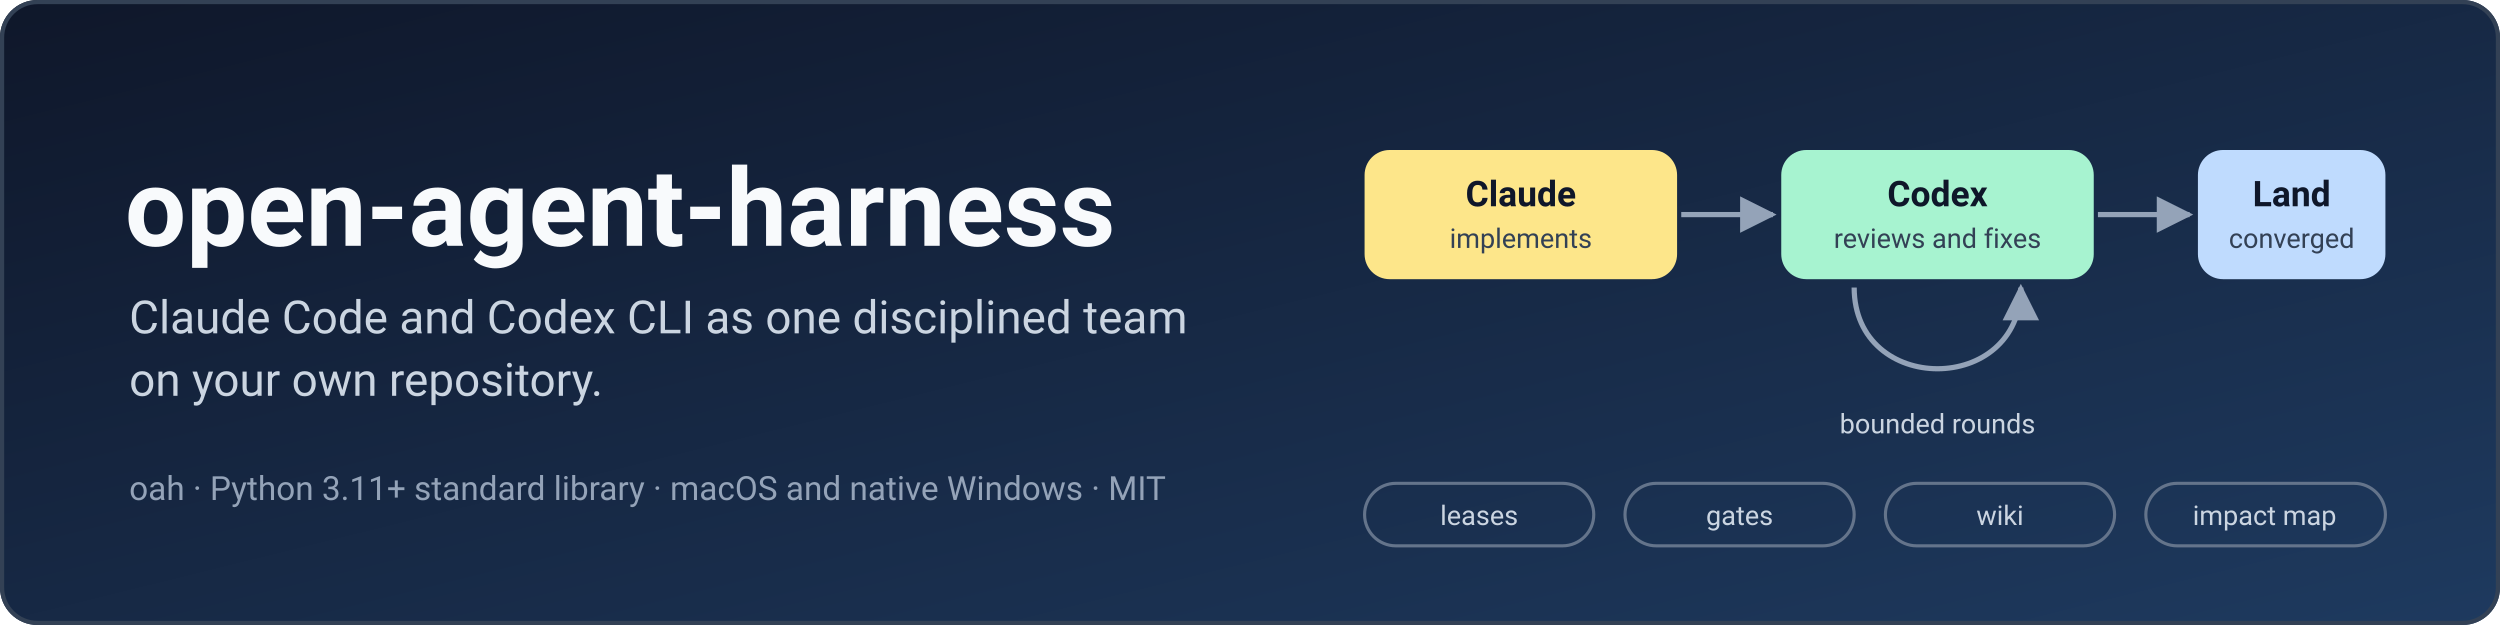
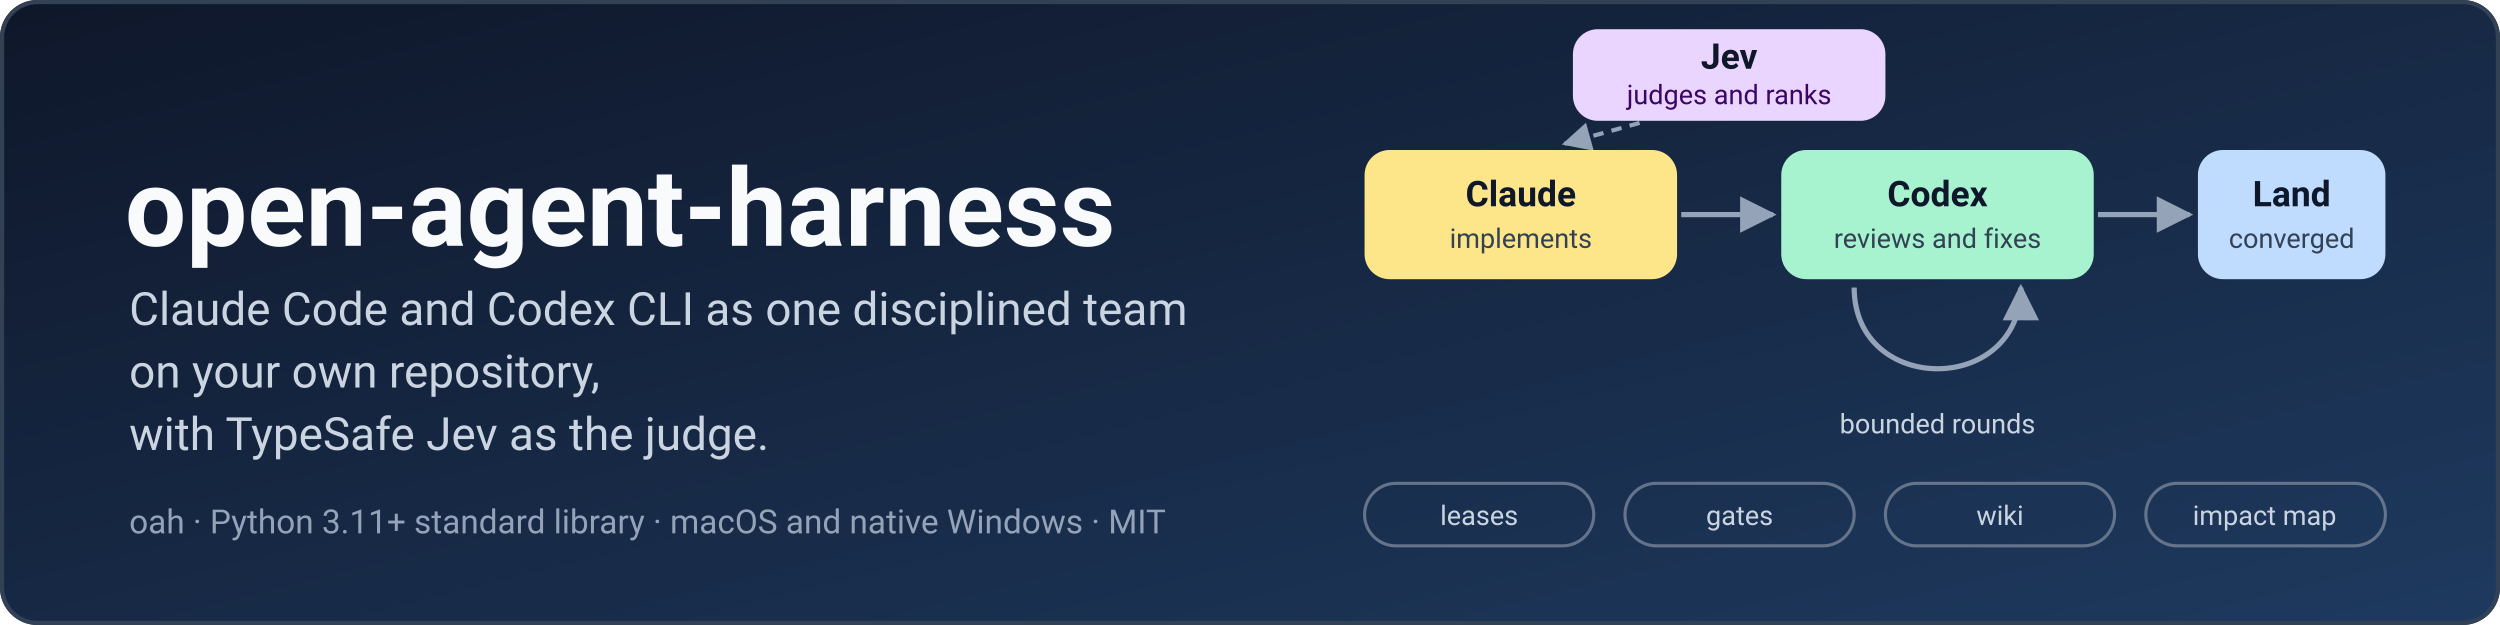
<svg xmlns="http://www.w3.org/2000/svg" width="1200" height="300" viewBox="0 0 1200 300" role="img" aria-labelledby="title desc">
  <defs>
    <linearGradient id="bg" x1="0" y1="0" x2="1" y2="1">
      <stop offset="0" stop-color="#0f172a" />
      <stop offset="1" stop-color="#1e3a5f" />
    </linearGradient>
    <marker id="arrow" viewBox="0 0 10 10" refX="9" refY="5" markerWidth="7" markerHeight="7" orient="auto-start-reverse">
      <path d="M0,0 L10,5 L0,10 z" fill="#94a3b8" />
    </marker>
  </defs>
  <style>
    text { font-family: -apple-system, BlinkMacSystemFont, "Segoe UI", Roboto, "Helvetica Neue", Arial, "Noto Sans", sans-serif; }
    .title { font-size: 52px; font-weight: 700; fill: #f8fafc; }
    .sub { font-size: 22px; fill: #cbd5e1; }
    .small { font-size: 16px; fill: #94a3b8; }
    .node { font-size: 17px; font-weight: 600; fill: #0f172a; }
    .nodehint { font-size: 13px; fill: #334155; }
    .loop { font-size: 13px; fill: #cbd5e1; }
+     .judgehint { font-size: 13px; fill: #3b0764; }
  </style>
  <rect width="1200" height="300" rx="18" fill="url(#bg)" />
  <rect x="1" y="1" width="1198" height="298" rx="17" fill="none" stroke="#334155" stroke-width="2" />
  <text class="title" x="60" y="118">open-agent-harness</text>
-   <text class="sub" x="62" y="160">Claude Code and Codex CLI as one disciplined team</text>
-   <text class="sub" x="62" y="190">on your own repository.</text>
-   <text class="small" x="62" y="240">oah · Python 3.11+ standard library · macOS and native Windows · MIT</text>
+   <text class="sub" x="62" y="156">Claude Code and Codex CLI as one disciplined team</text>
+   <text class="sub" x="62" y="186">on your own repository,</text>
+   <text class="sub" x="62" y="216">with TypeSafe Jev as the judge.</text>
+   <text class="small" x="62" y="256">oah · Python 3.11+ standard library · macOS and native Windows · MIT</text>
  <g transform="translate(655 72)">
+     <rect x="100" y="-58" width="150" height="44" rx="12" fill="#e9d5ff" />
+     <text class="node" x="175" y="-39" text-anchor="middle">Jev</text>
+     <text class="judgehint" x="175" y="-22" text-anchor="middle">judges and ranks</text>
+     <line x1="132" y1="-13" x2="96" y2="-3" stroke="#94a3b8" stroke-width="2" stroke-dasharray="5 4" marker-end="url(#arrow)" />
    <rect x="0" y="0" width="150" height="62" rx="12" fill="#fde68a" />
    <text class="node" x="75" y="27" text-anchor="middle">Claude</text>
    <text class="nodehint" x="75" y="47" text-anchor="middle">implements</text>
    <line x1="152" y1="31" x2="196" y2="31" stroke="#94a3b8" stroke-width="2.5" marker-end="url(#arrow)" />
    <rect x="200" y="0" width="150" height="62" rx="12" fill="#a7f3d0" />
    <text class="node" x="275" y="27" text-anchor="middle">Codex</text>
    <text class="nodehint" x="275" y="47" text-anchor="middle">reviews and fixes</text>
    <line x1="352" y1="31" x2="396" y2="31" stroke="#94a3b8" stroke-width="2.5" marker-end="url(#arrow)" />
    <rect x="400" y="0" width="90" height="62" rx="12" fill="#bfdbfe" />
    <text class="node" x="445" y="27" text-anchor="middle">Land</text>
    <text class="nodehint" x="445" y="47" text-anchor="middle">converged</text>
    <path d="M235,66 C235,118 315,118 315,66" fill="none" stroke="#94a3b8" stroke-width="2.5" marker-end="url(#arrow)" />
    <text class="loop" x="275" y="136" text-anchor="middle">bounded rounds</text>
    <g transform="translate(0 160)">
      <rect x="0" y="0" width="110" height="30" rx="15" fill="none" stroke="#64748b" stroke-width="1.5" />
      <text class="loop" x="55" y="20" text-anchor="middle">leases</text>
      <rect x="125" y="0" width="110" height="30" rx="15" fill="none" stroke="#64748b" stroke-width="1.5" />
      <text class="loop" x="180" y="20" text-anchor="middle">gates</text>
      <rect x="250" y="0" width="110" height="30" rx="15" fill="none" stroke="#64748b" stroke-width="1.5" />
      <text class="loop" x="305" y="20" text-anchor="middle">wiki</text>
      <rect x="375" y="0" width="115" height="30" rx="15" fill="none" stroke="#64748b" stroke-width="1.5" />
      <text class="loop" x="432" y="20" text-anchor="middle">impact map</text>
    </g>
  </g>
</svg>
